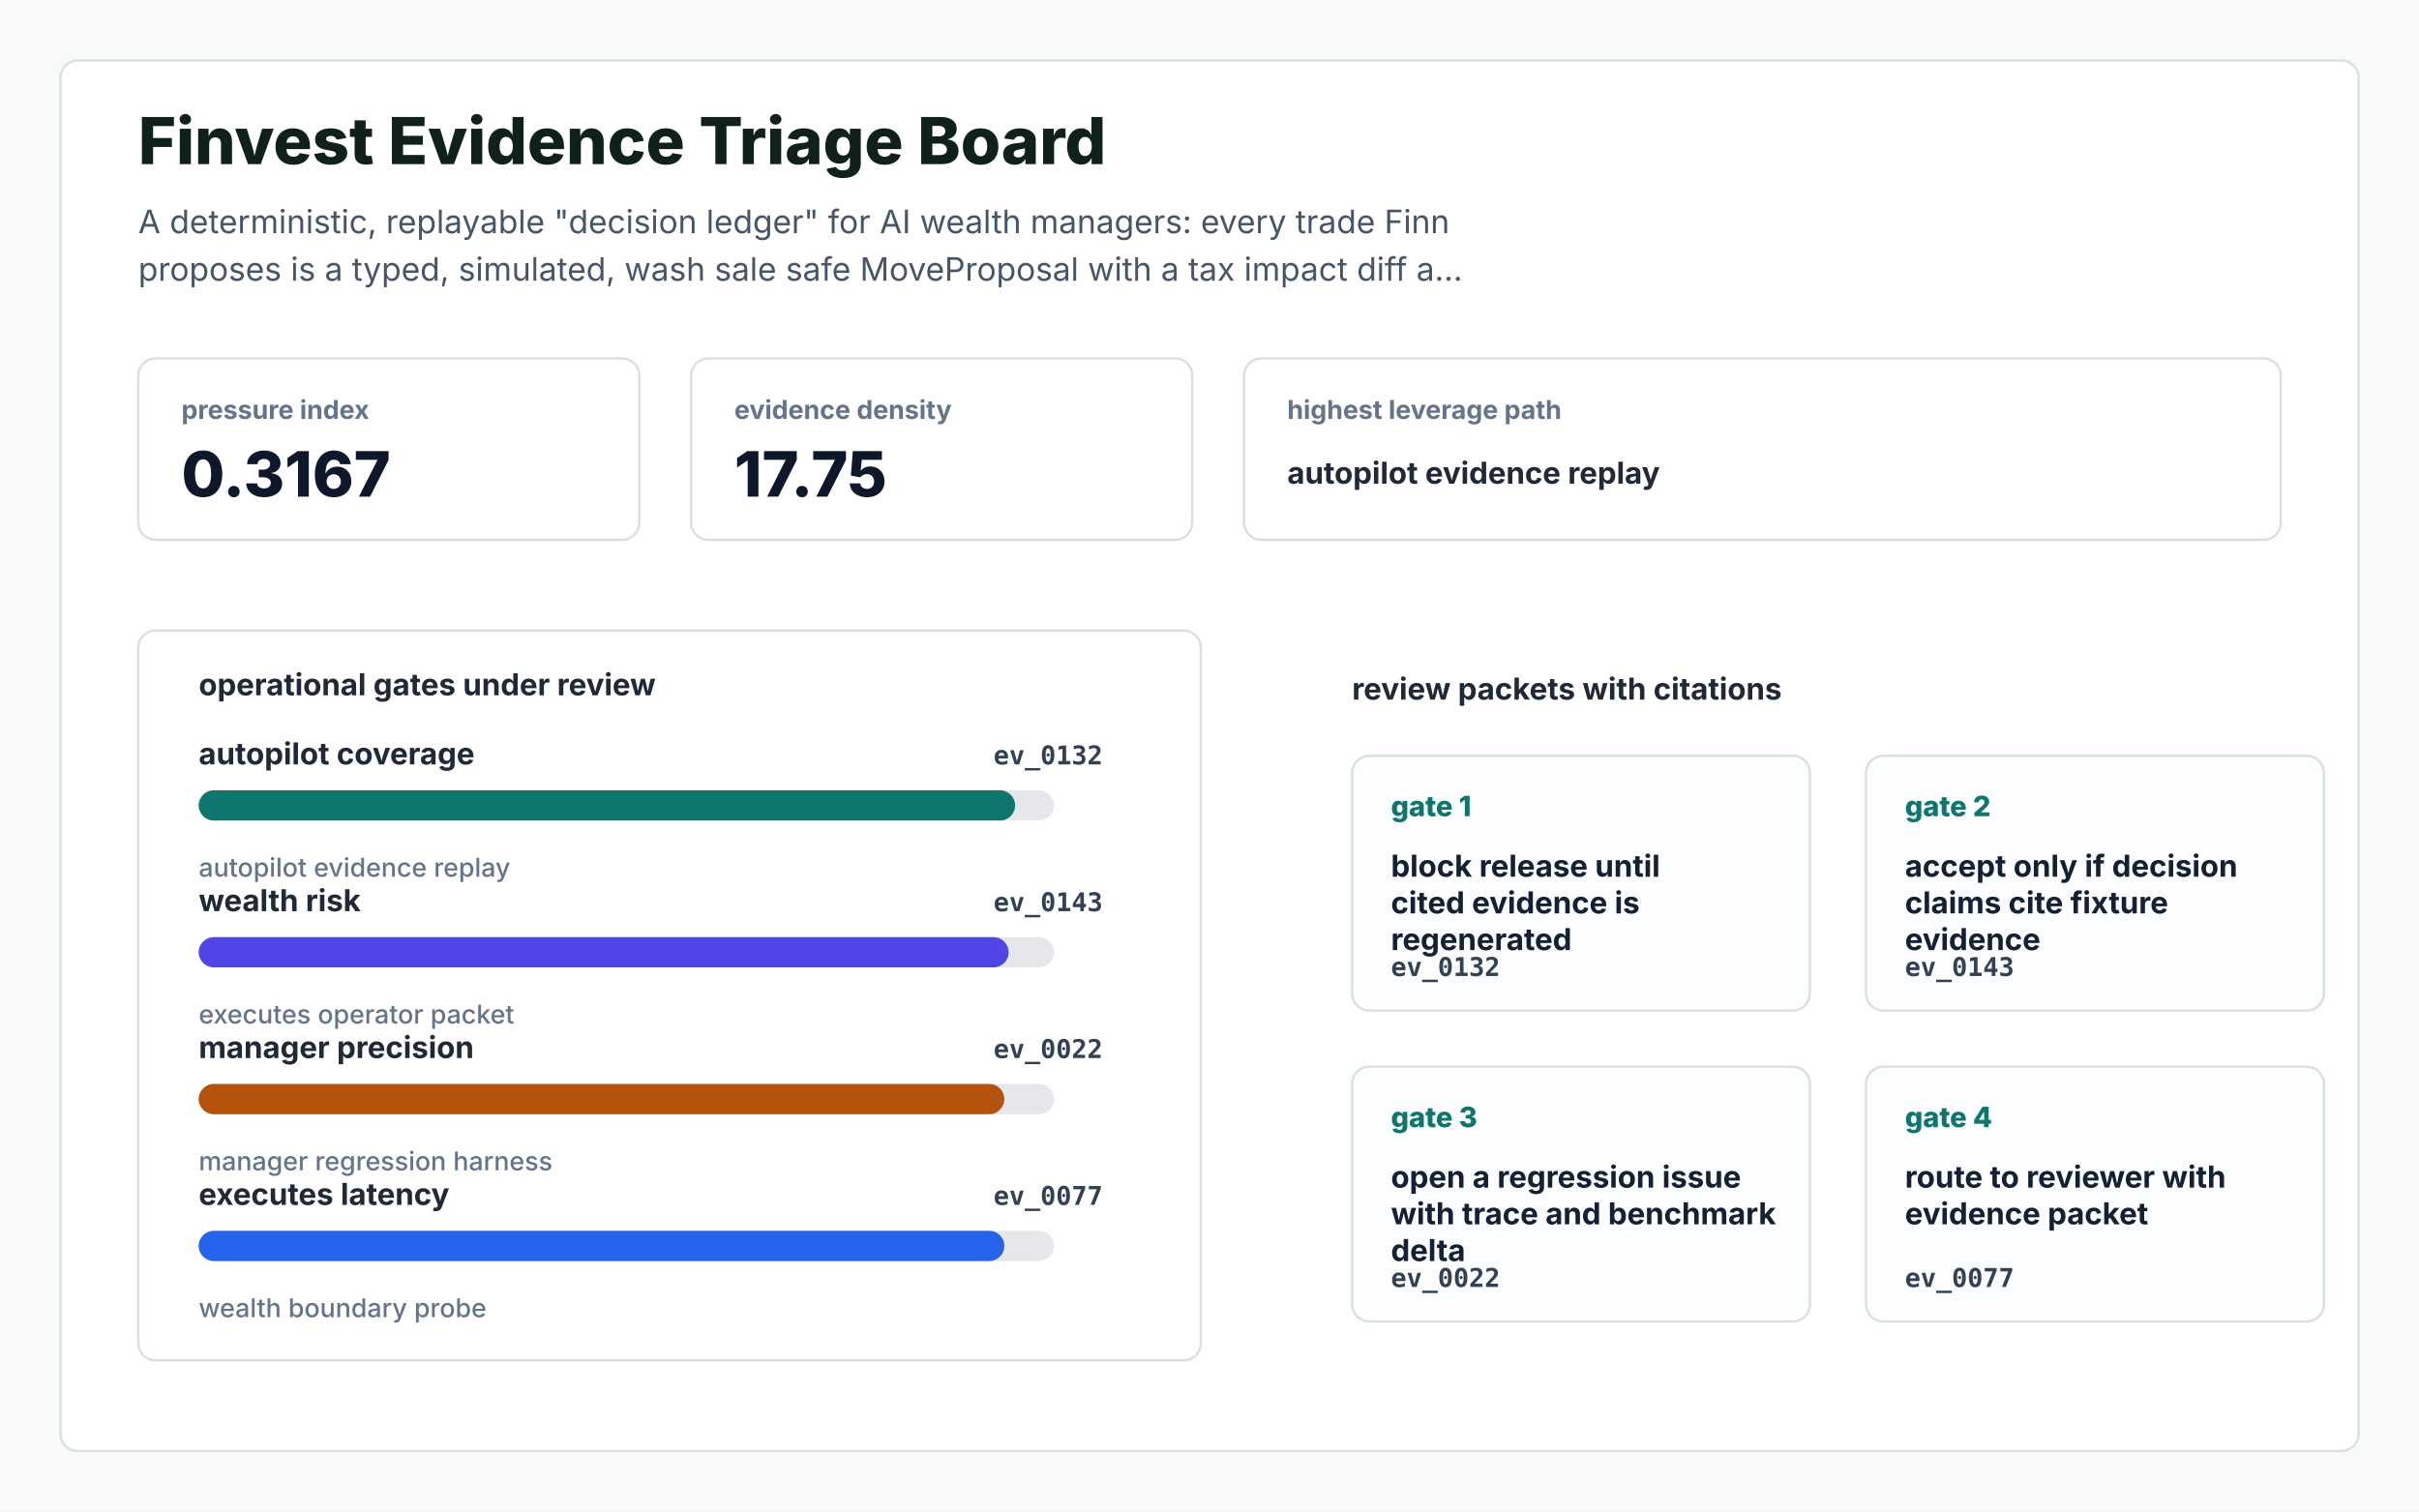
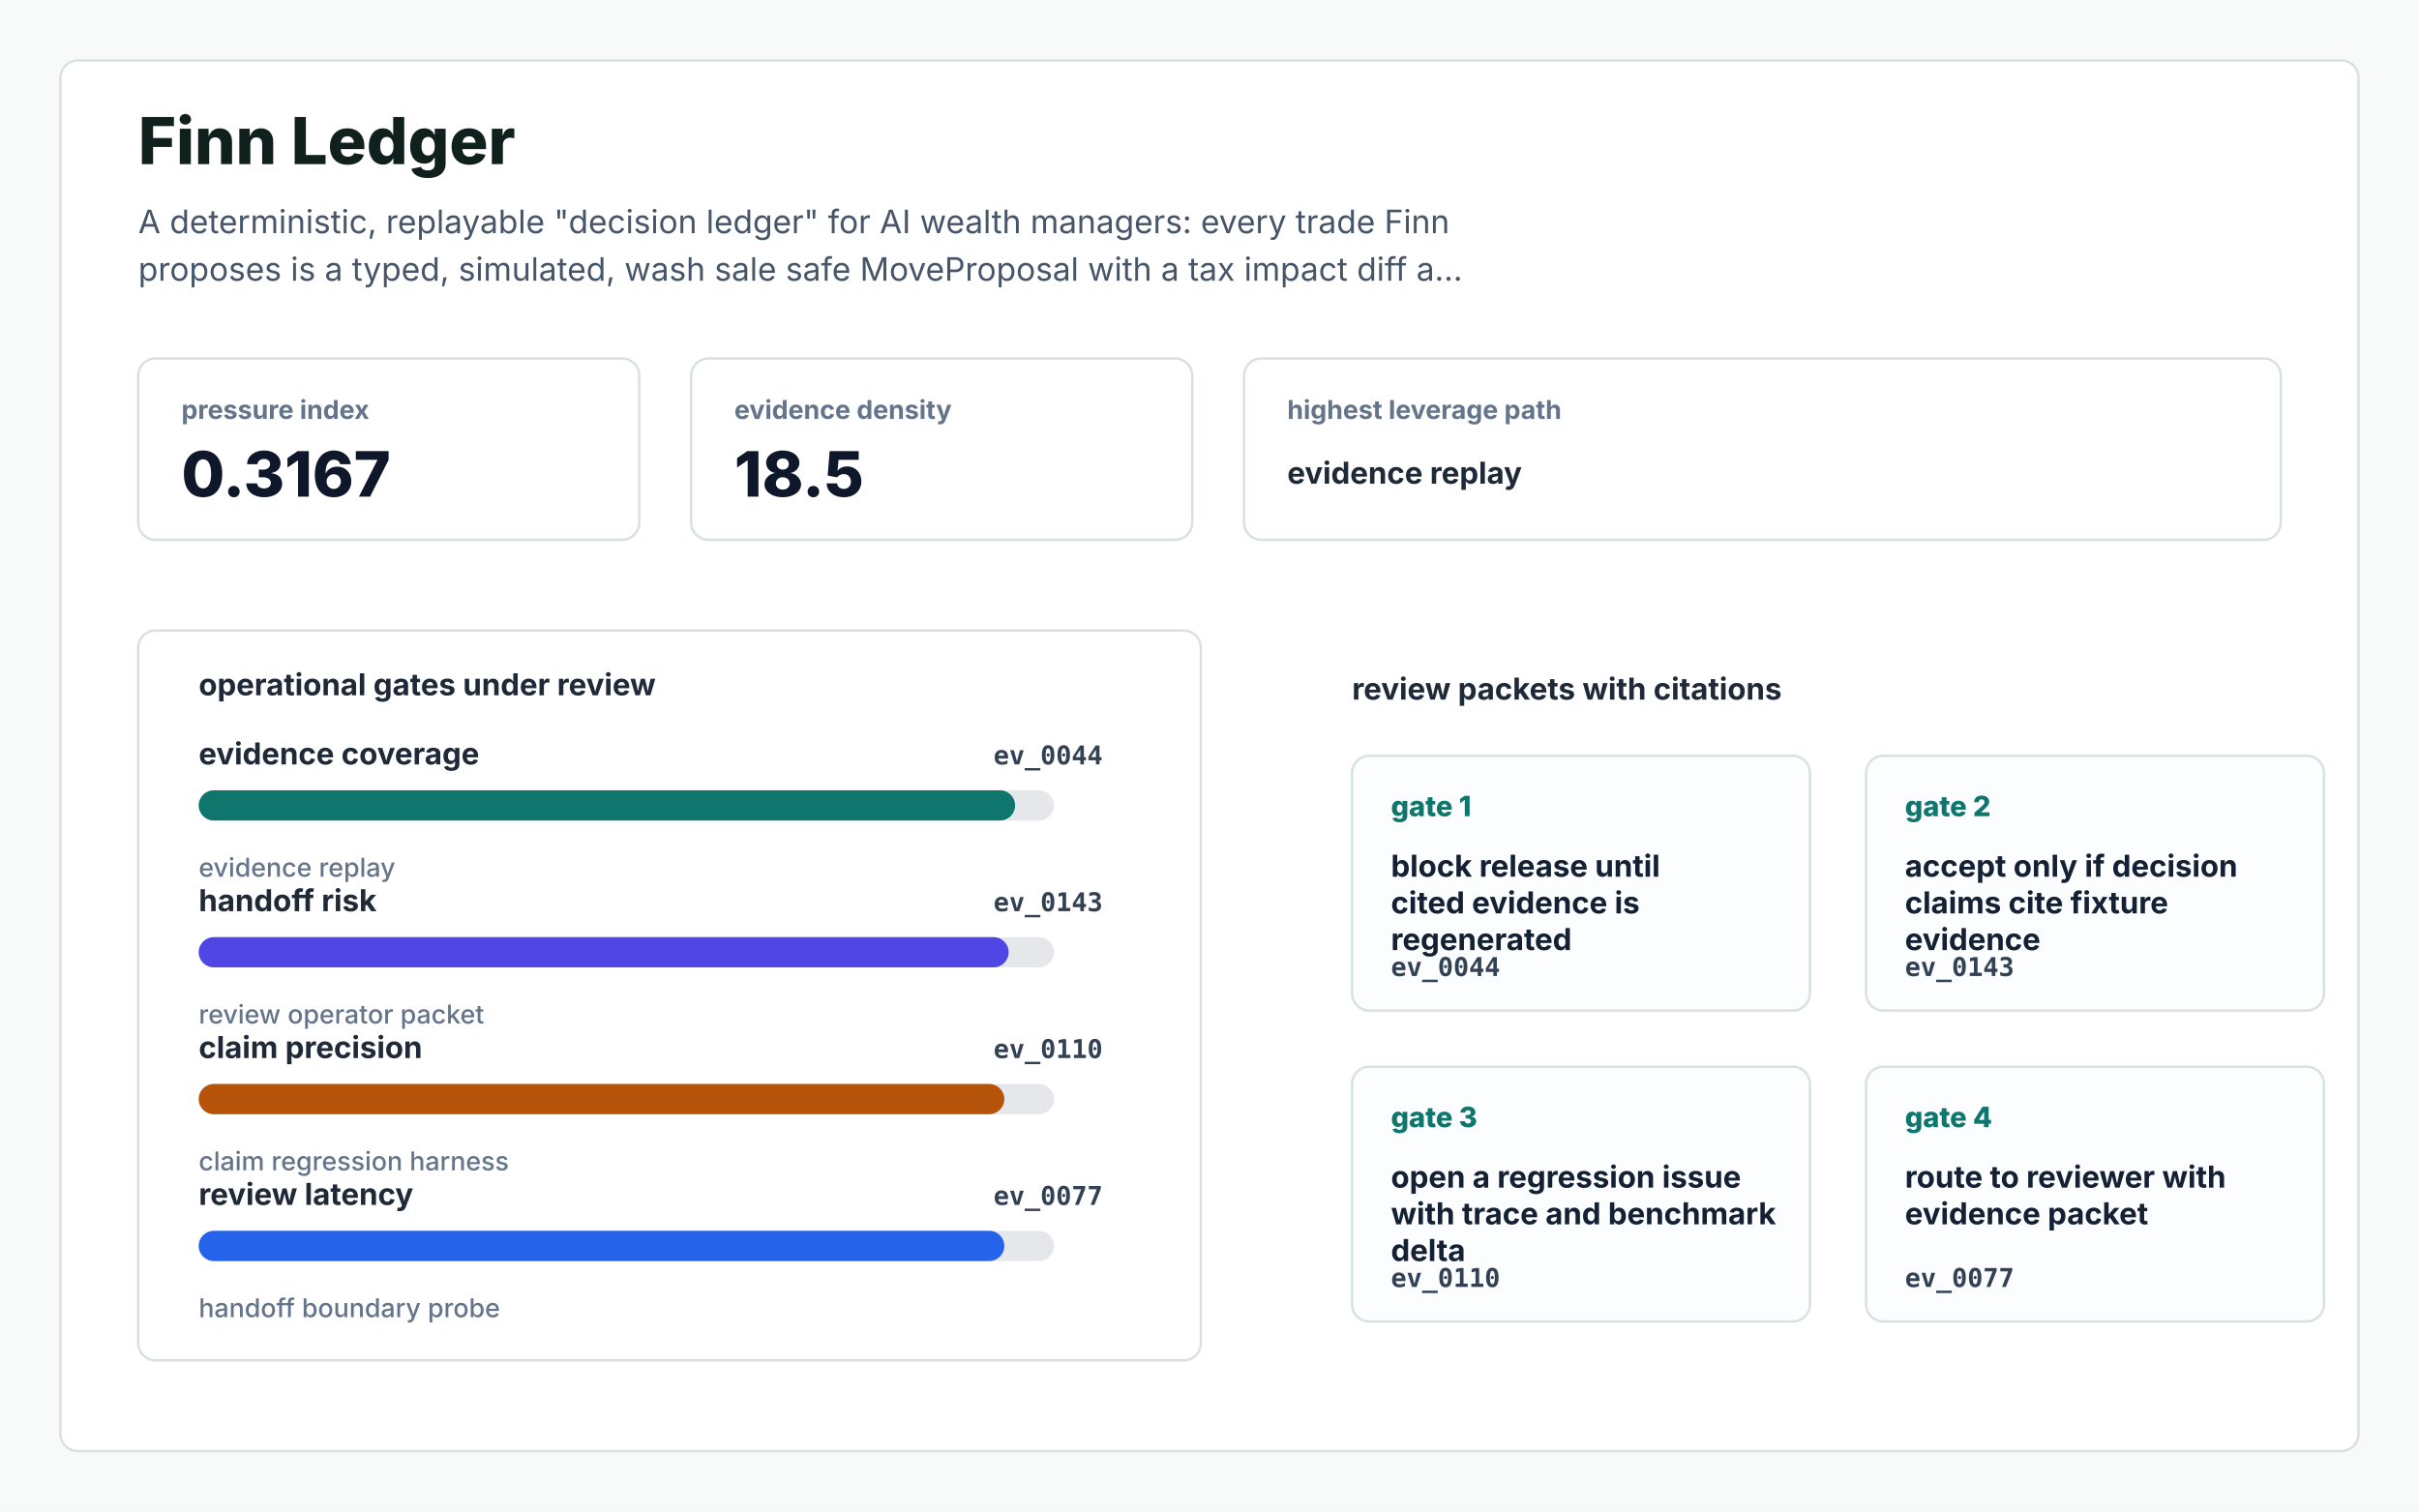
- <svg xmlns="http://www.w3.org/2000/svg" width="1120" height="700" viewBox="0 0 1120 700" role="img" aria-label="Finvest visual evidence dashboard">
+ <svg xmlns="http://www.w3.org/2000/svg" width="1120" height="700" viewBox="0 0 1120 700" role="img" aria-label="Finn Ledger visual evidence dashboard">
  <defs>
    <style>
      .bg { fill:#f7faf9; }
      .panel { fill:#ffffff; stroke:#d7e2df; stroke-width:1.1; }
      .card { fill:#ffffff; stroke:#d7e2df; stroke-width:1.1; }
      .actioncard { fill:#fbfdff; stroke:#d7e2df; stroke-width:1.1; }
      .title { font:760 30px -apple-system,BlinkMacSystemFont,"Segoe UI",sans-serif; fill:#10201c; }
      .sub { font:420 15px -apple-system,BlinkMacSystemFont,"Segoe UI",sans-serif; fill:#475569; }
      .label { font:700 14px -apple-system,BlinkMacSystemFont,"Segoe UI",sans-serif; fill:#1f2937; }
      .caption { font:500 12px -apple-system,BlinkMacSystemFont,"Segoe UI",sans-serif; fill:#64748b; }
      .small { font:650 12px -apple-system,BlinkMacSystemFont,"Segoe UI",sans-serif; fill:#64748b; }
      .metric { font:780 29px -apple-system,BlinkMacSystemFont,"Segoe UI",sans-serif; fill:#0f172a; }
      .rank { font:760 13px -apple-system,BlinkMacSystemFont,"Segoe UI",sans-serif; fill:#0f766e; }
      .cardtext { font:650 14px -apple-system,BlinkMacSystemFont,"Segoe UI",sans-serif; fill:#142033; }
      .mono { font:700 12px ui-monospace,SFMono-Regular,Menlo,monospace; fill:#334155; }
    </style>
  </defs>
  <rect class="bg" width="1120" height="700" />
  <rect class="panel" x="28" y="28" width="1064" height="644" rx="8" />
-   <text class="title" x="64" y="76">Finvest Evidence Triage Board</text>
+   <text class="title" x="64" y="76">Finn Ledger</text>
  <text class="sub" x="64" y="108">
    <tspan x="64" dy="0">A deterministic, replayable "decision ledger" for AI wealth managers: every trade Finn</tspan>
    <tspan x="64" dy="22">proposes is a typed, simulated, wash sale safe MoveProposal with a tax impact diff a...</tspan>
  </text>
  <rect class="card" x="64" y="166" width="232" height="84" rx="8" />
  <text class="small" x="84" y="194">pressure index</text>
  <text class="metric" x="84" y="230">0.3167</text>
  <rect class="card" x="320" y="166" width="232" height="84" rx="8" />
  <text class="small" x="340" y="194">evidence density</text>
-   <text class="metric" x="340" y="230">17.75</text>
+   <text class="metric" x="340" y="230">18.5</text>
  <rect class="card" x="576" y="166" width="480" height="84" rx="8" />
  <text class="small" x="596" y="194">highest leverage path</text>
  <text class="label" x="596" y="224">
-     <tspan x="596" dy="0">autopilot evidence replay</tspan>
+     <tspan x="596" dy="0">evidence replay</tspan>
  </text>
  <rect class="card" x="64" y="292" width="492" height="338" rx="8" />
  <text class="label" x="92" y="322">operational gates under review</text>
-   <text x="92" y="354" class="label">autopilot coverage</text>
-   <text x="460" y="354" class="mono">ev_0132</text>
+   <text x="92" y="354" class="label">evidence coverage</text>
+   <text x="460" y="354" class="mono">ev_0044</text>
  <rect x="92" y="366" width="396" height="14" rx="7" fill="#e5e7eb" />
  <rect x="92" y="366" width="378" height="14" rx="7" fill="#0f766e" />
-   <text x="92" y="406" class="caption">autopilot evidence replay</text>
-   <text x="92" y="422" class="label">wealth risk</text>
+   <text x="92" y="406" class="caption">evidence replay</text>
+   <text x="92" y="422" class="label">handoff risk</text>
  <text x="460" y="422" class="mono">ev_0143</text>
  <rect x="92" y="434" width="396" height="14" rx="7" fill="#e5e7eb" />
  <rect x="92" y="434" width="375" height="14" rx="7" fill="#4f46e5" />
-   <text x="92" y="474" class="caption">executes operator packet</text>
-   <text x="92" y="490" class="label">manager precision</text>
-   <text x="460" y="490" class="mono">ev_0022</text>
+   <text x="92" y="474" class="caption">review operator packet</text>
+   <text x="92" y="490" class="label">claim precision</text>
+   <text x="460" y="490" class="mono">ev_0110</text>
  <rect x="92" y="502" width="396" height="14" rx="7" fill="#e5e7eb" />
  <rect x="92" y="502" width="373" height="14" rx="7" fill="#b45309" />
-   <text x="92" y="542" class="caption">manager regression harness</text>
-   <text x="92" y="558" class="label">executes latency</text>
+   <text x="92" y="542" class="caption">claim regression harness</text>
+   <text x="92" y="558" class="label">review latency</text>
  <text x="460" y="558" class="mono">ev_0077</text>
  <rect x="92" y="570" width="396" height="14" rx="7" fill="#e5e7eb" />
  <rect x="92" y="570" width="373" height="14" rx="7" fill="#2563eb" />
-   <text x="92" y="610" class="caption">wealth boundary probe</text>
+   <text x="92" y="610" class="caption">handoff boundary probe</text>
  <text class="label" x="626" y="324">review packets with citations</text>
  <rect class="actioncard" x="626" y="350" width="212" height="118" rx="8" />
  <text class="rank" x="644" y="378">gate 1</text>
  <text class="cardtext" x="644" y="406">
    <tspan x="644" dy="0">block release until</tspan>
    <tspan x="644" dy="17">cited evidence is</tspan>
    <tspan x="644" dy="17">regenerated</tspan>
  </text>
-   <text class="mono" x="644" y="452">ev_0132</text>
+   <text class="mono" x="644" y="452">ev_0044</text>
  <rect class="actioncard" x="864" y="350" width="212" height="118" rx="8" />
  <text class="rank" x="882" y="378">gate 2</text>
  <text class="cardtext" x="882" y="406">
    <tspan x="882" dy="0">accept only if decision</tspan>
    <tspan x="882" dy="17">claims cite fixture</tspan>
    <tspan x="882" dy="17">evidence</tspan>
  </text>
  <text class="mono" x="882" y="452">ev_0143</text>
  <rect class="actioncard" x="626" y="494" width="212" height="118" rx="8" />
  <text class="rank" x="644" y="522">gate 3</text>
  <text class="cardtext" x="644" y="550">
    <tspan x="644" dy="0">open a regression issue</tspan>
    <tspan x="644" dy="17">with trace and benchmark</tspan>
    <tspan x="644" dy="17">delta</tspan>
  </text>
-   <text class="mono" x="644" y="596">ev_0022</text>
+   <text class="mono" x="644" y="596">ev_0110</text>
  <rect class="actioncard" x="864" y="494" width="212" height="118" rx="8" />
  <text class="rank" x="882" y="522">gate 4</text>
  <text class="cardtext" x="882" y="550">
    <tspan x="882" dy="0">route to reviewer with</tspan>
    <tspan x="882" dy="17">evidence packet</tspan>
  </text>
  <text class="mono" x="882" y="596">ev_0077</text>
</svg>
